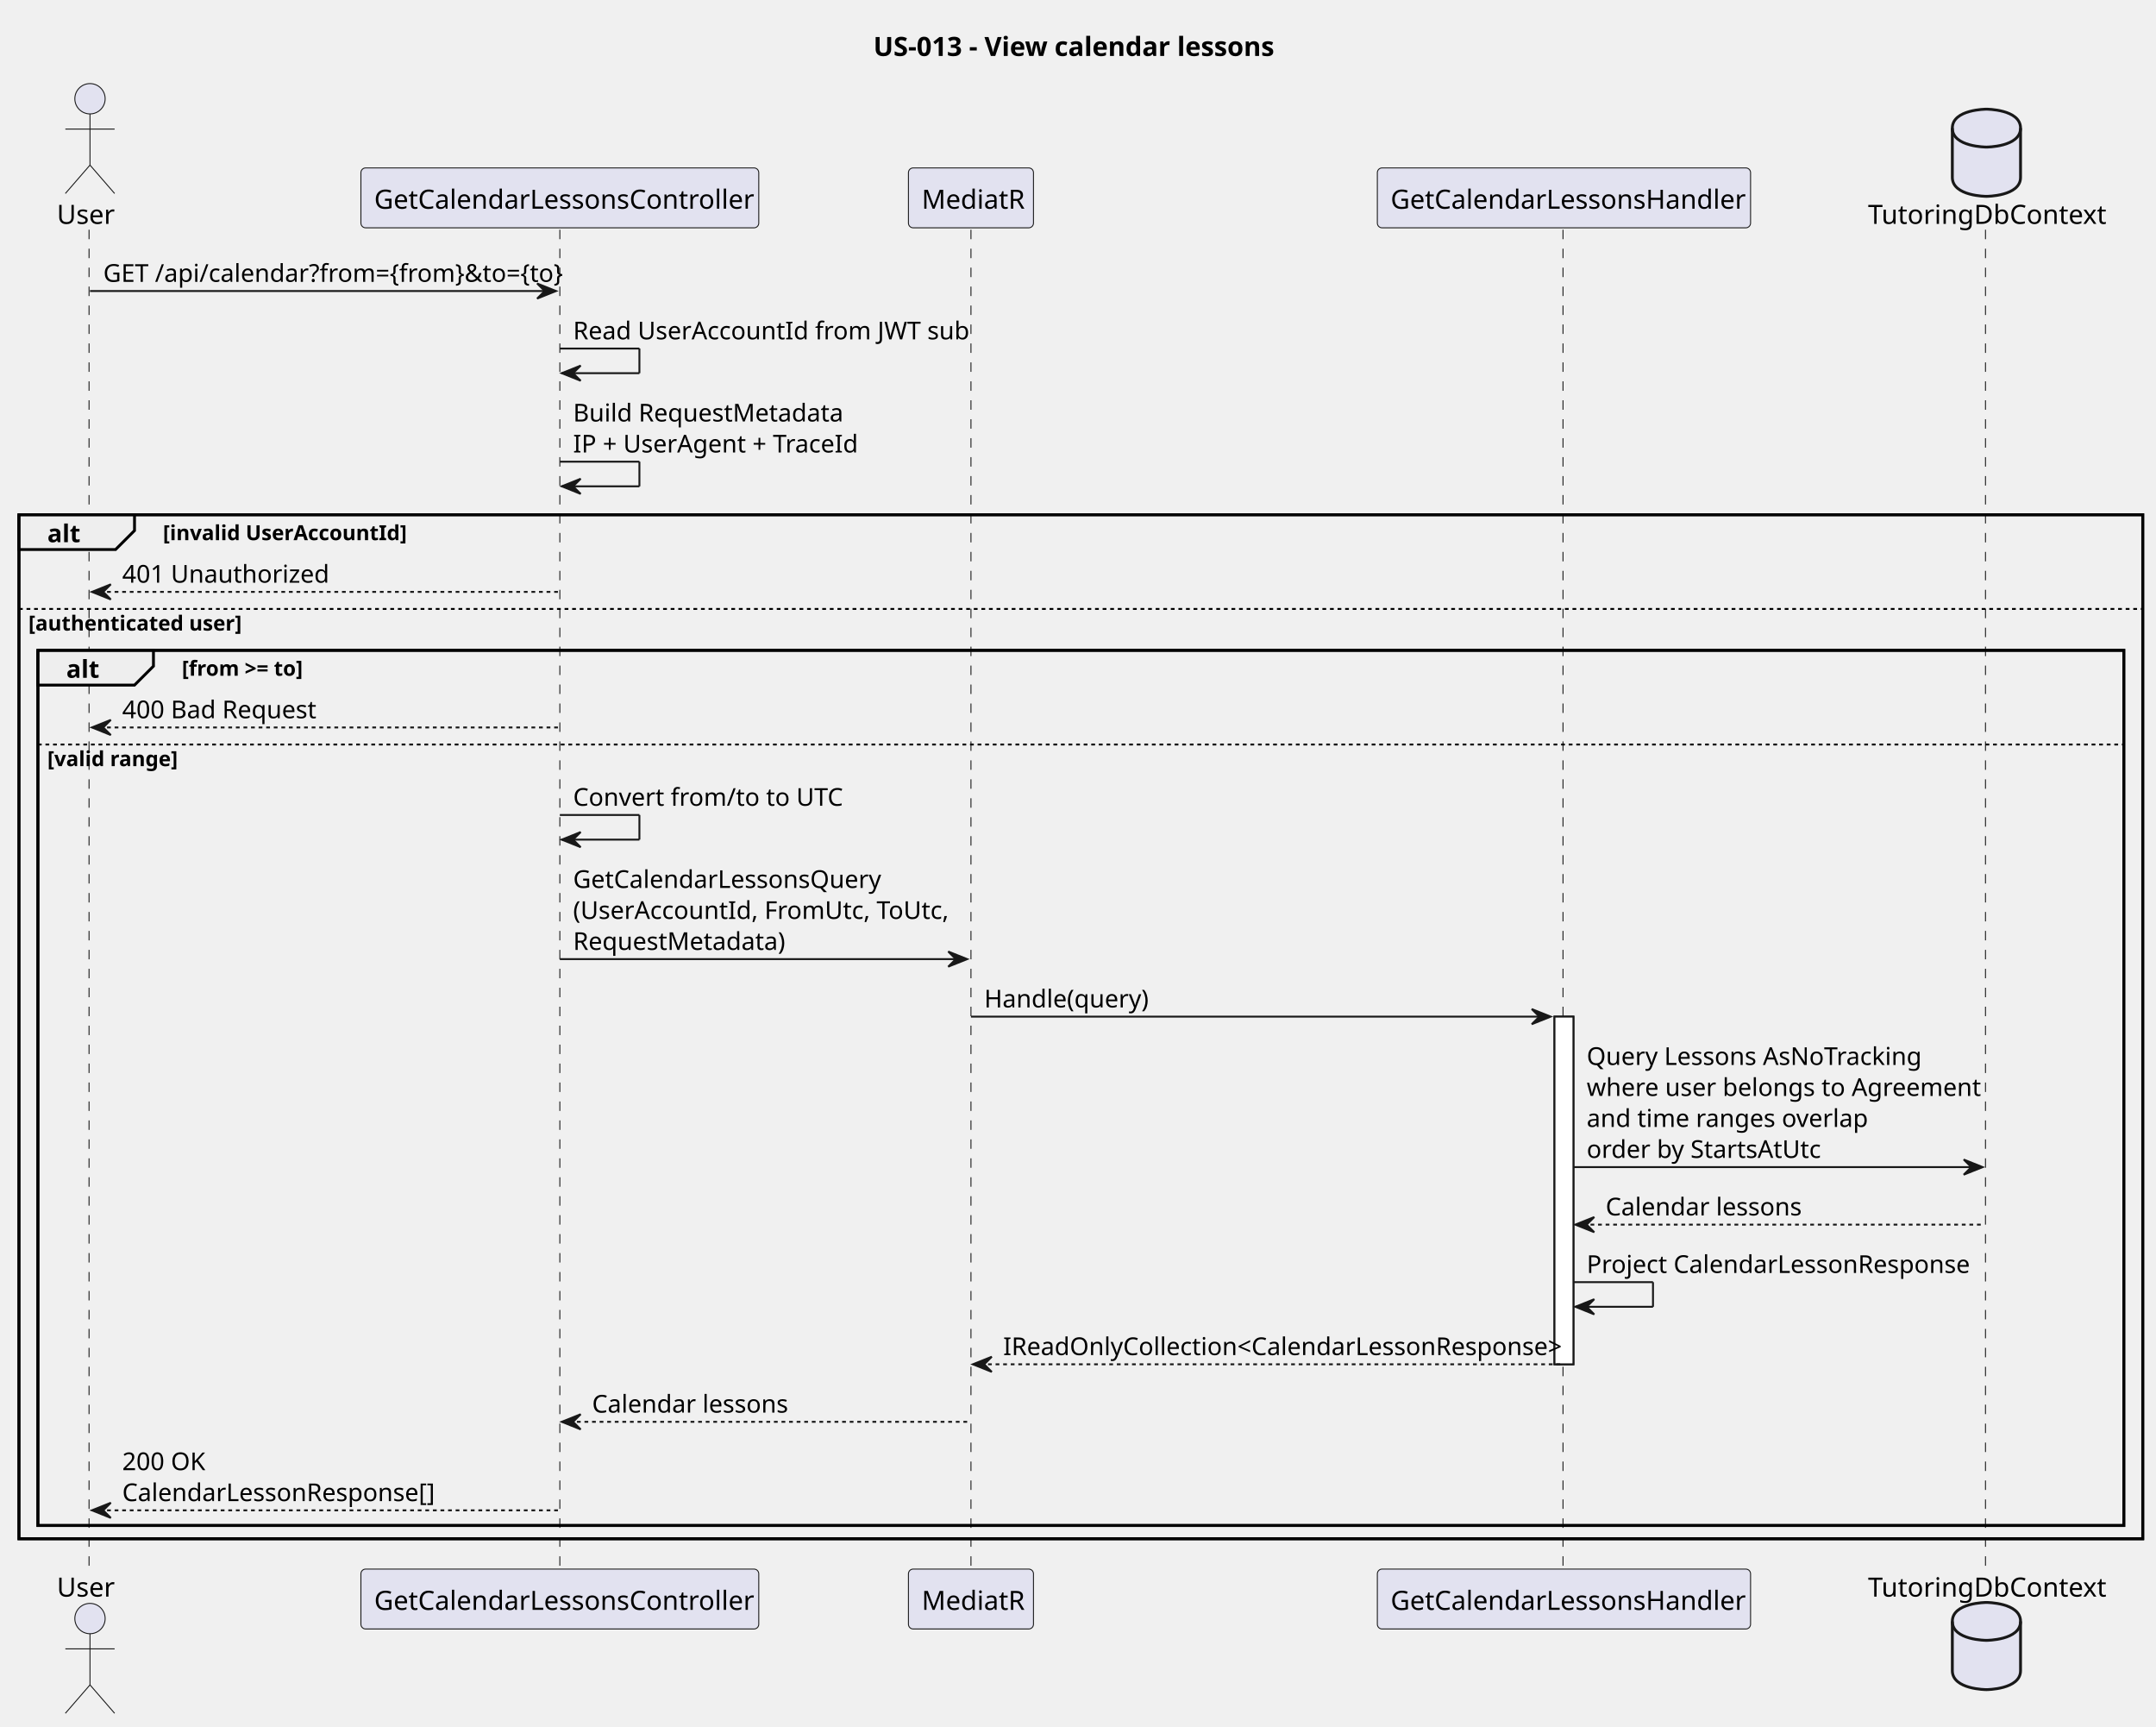
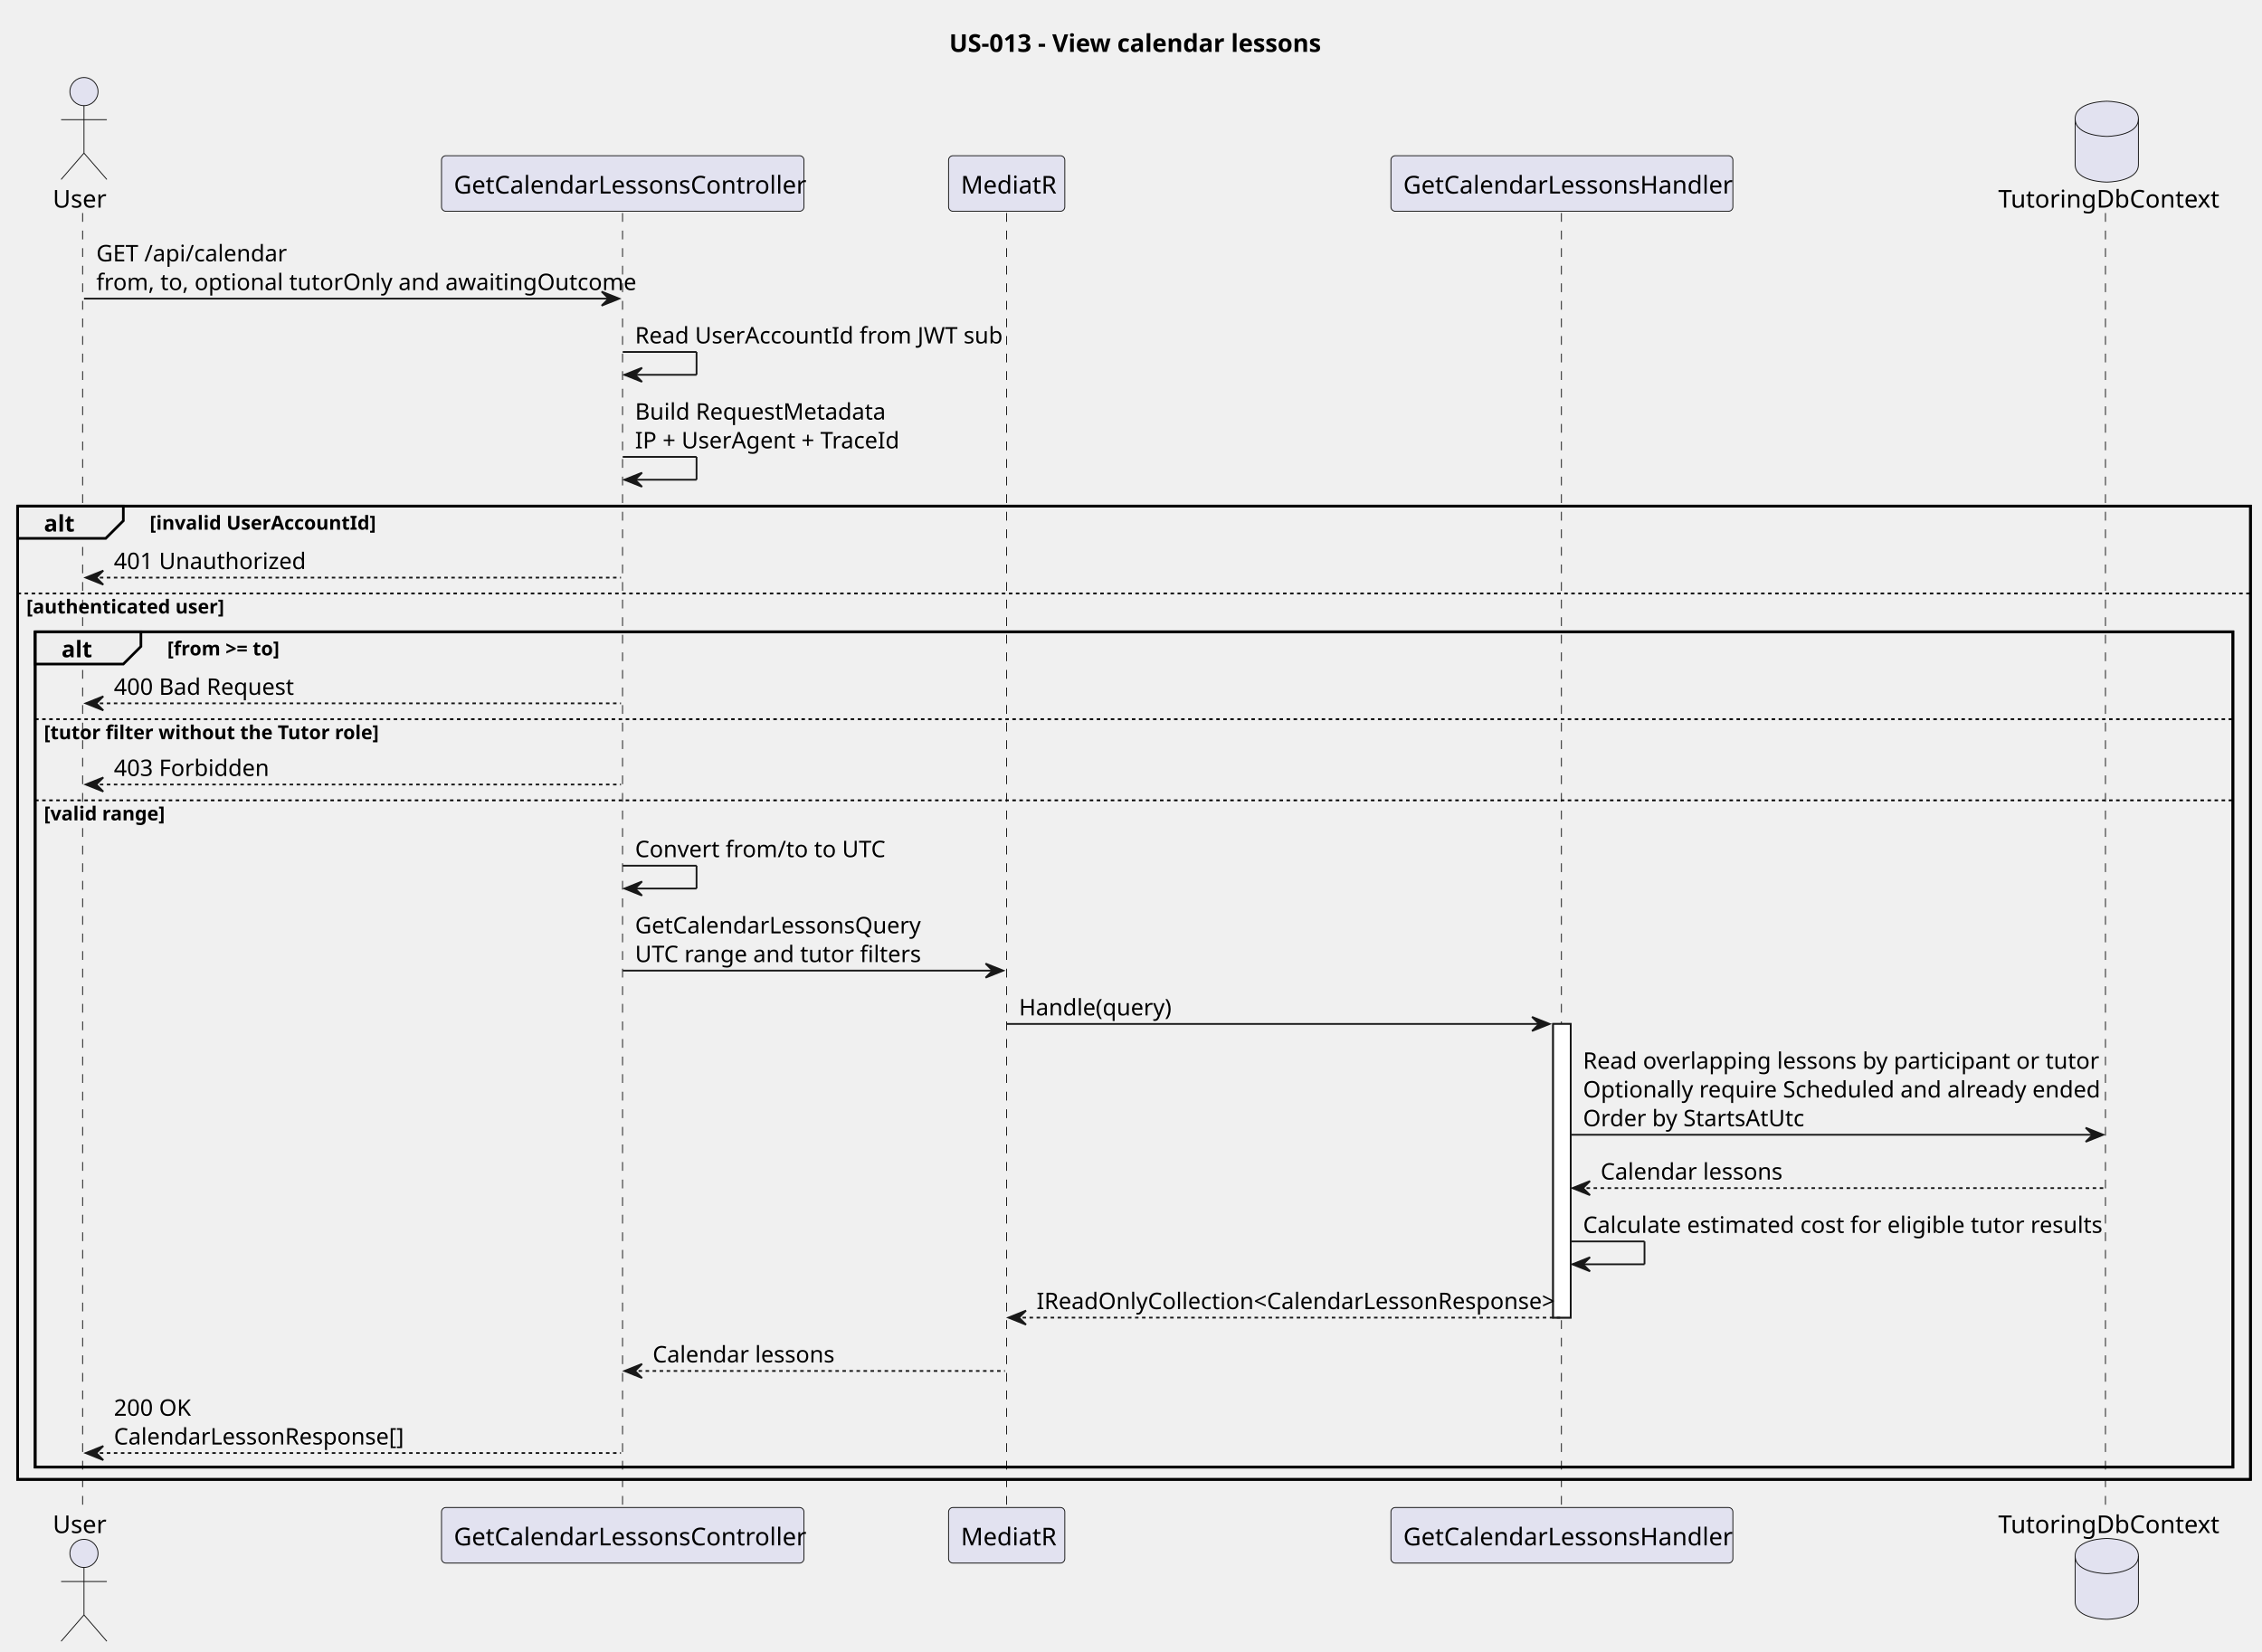
- <svg xmlns="http://www.w3.org/2000/svg" contentStyleType="text/css" height="911px" preserveAspectRatio="none" style="width:1138px;height:911px;background:#FFFFFF;" version="1.1" viewBox="0 0 1138 911" width="1138px" zoomAndPan="magnify">
+ <svg xmlns="http://www.w3.org/2000/svg" contentStyleType="text/css" data-diagram-type="SEQUENCE" height="940px" preserveAspectRatio="none" style="width:1287px;height:940px;background:#FFFFFF;" version="1.1" viewBox="0 0 1287 940" width="1287px" zoomAndPan="magnify">
  <defs />
  <g>
-     <text fill="#000000" font-family="sans-serif" font-size="14" font-weight="bold" lengthAdjust="spacing" textLength="218" x="461" y="29.533">US-013 - View calendar lessons</text>
-     <rect fill="#FFFFFF" height="183.461" style="stroke:#181818;stroke-width:1.0;" width="10" x="820.5" y="536.461" />
-     <rect fill="none" height="540.352" style="stroke:#000000;stroke-width:1.5;" width="1121" x="10" y="271.625" />
-     <rect fill="none" height="461.812" style="stroke:#000000;stroke-width:1.5;" width="1101" x="20" y="343.164" />
-     <line style="stroke:#181818;stroke-width:0.5;stroke-dasharray:5.0,5.0;" x1="47" x2="47" y1="121.219" y2="828.977" />
-     <line style="stroke:#181818;stroke-width:0.5;stroke-dasharray:5.0,5.0;" x1="295.5" x2="295.5" y1="121.219" y2="828.977" />
-     <line style="stroke:#181818;stroke-width:0.5;stroke-dasharray:5.0,5.0;" x1="512.5" x2="512.5" y1="121.219" y2="828.977" />
-     <line style="stroke:#181818;stroke-width:0.5;stroke-dasharray:5.0,5.0;" x1="825" x2="825" y1="121.219" y2="828.977" />
-     <line style="stroke:#181818;stroke-width:0.5;stroke-dasharray:5.0,5.0;" x1="1048" x2="1048" y1="121.219" y2="828.977" />
-     <text fill="#000000" font-family="sans-serif" font-size="14" lengthAdjust="spacing" textLength="29" x="30" y="118.143">User</text>
-     <ellipse cx="47.5" cy="52.109" fill="#E2E2F0" rx="8" ry="8" style="stroke:#181818;stroke-width:0.5;" />
-     <path d="M47.5,60.109 L47.5,87.109 M34.5,68.109 L60.5,68.109 M47.5,87.109 L34.5,102.109 M47.5,87.109 L60.5,102.109 " fill="none" style="stroke:#181818;stroke-width:0.5;" />
-     <text fill="#000000" font-family="sans-serif" font-size="14" lengthAdjust="spacing" textLength="29" x="30" y="842.51">User</text>
-     <ellipse cx="47.5" cy="854.086" fill="#E2E2F0" rx="8" ry="8" style="stroke:#181818;stroke-width:0.5;" />
-     <path d="M47.5,862.086 L47.5,889.086 M34.5,870.086 L60.5,870.086 M47.5,889.086 L34.5,904.086 M47.5,889.086 L60.5,904.086 " fill="none" style="stroke:#181818;stroke-width:0.5;" />
-     <rect fill="#E2E2F0" height="31.609" rx="2.5" ry="2.5" style="stroke:#181818;stroke-width:0.5;" width="210" x="190.5" y="88.609" />
-     <text fill="#000000" font-family="sans-serif" font-size="14" lengthAdjust="spacing" textLength="196" x="197.5" y="110.143">GetCalendarLessonsController</text>
-     <rect fill="#E2E2F0" height="31.609" rx="2.5" ry="2.5" style="stroke:#181818;stroke-width:0.5;" width="210" x="190.5" y="827.977" />
-     <text fill="#000000" font-family="sans-serif" font-size="14" lengthAdjust="spacing" textLength="196" x="197.5" y="849.51">GetCalendarLessonsController</text>
-     <rect fill="#E2E2F0" height="31.609" rx="2.5" ry="2.5" style="stroke:#181818;stroke-width:0.5;" width="66" x="479.5" y="88.609" />
-     <text fill="#000000" font-family="sans-serif" font-size="14" lengthAdjust="spacing" textLength="52" x="486.5" y="110.143">MediatR</text>
-     <rect fill="#E2E2F0" height="31.609" rx="2.5" ry="2.5" style="stroke:#181818;stroke-width:0.5;" width="66" x="479.5" y="827.977" />
-     <text fill="#000000" font-family="sans-serif" font-size="14" lengthAdjust="spacing" textLength="52" x="486.5" y="849.51">MediatR</text>
-     <rect fill="#E2E2F0" height="31.609" rx="2.5" ry="2.5" style="stroke:#181818;stroke-width:0.5;" width="197" x="727" y="88.609" />
-     <text fill="#000000" font-family="sans-serif" font-size="14" lengthAdjust="spacing" textLength="183" x="734" y="110.143">GetCalendarLessonsHandler</text>
-     <rect fill="#E2E2F0" height="31.609" rx="2.5" ry="2.5" style="stroke:#181818;stroke-width:0.5;" width="197" x="727" y="827.977" />
-     <text fill="#000000" font-family="sans-serif" font-size="14" lengthAdjust="spacing" textLength="183" x="734" y="849.51">GetCalendarLessonsHandler</text>
-     <text fill="#000000" font-family="sans-serif" font-size="14" lengthAdjust="spacing" textLength="119" x="986" y="118.143">TutoringDbContext</text>
-     <path d="M1030.5,67.609 C1030.5,57.609 1048.5,57.609 1048.5,57.609 C1048.5,57.609 1066.5,57.609 1066.5,67.609 L1066.5,93.609 C1066.5,103.609 1048.5,103.609 1048.5,103.609 C1048.5,103.609 1030.5,103.609 1030.5,93.609 L1030.5,67.609 " fill="#E2E2F0" style="stroke:#181818;stroke-width:1.5;" />
-     <path d="M1030.5,67.609 C1030.5,77.609 1048.5,77.609 1048.5,77.609 C1048.5,77.609 1066.5,77.609 1066.5,67.609 " fill="none" style="stroke:#181818;stroke-width:1.5;" />
-     <text fill="#000000" font-family="sans-serif" font-size="14" lengthAdjust="spacing" textLength="119" x="986" y="842.51">TutoringDbContext</text>
-     <path d="M1030.5,855.586 C1030.5,845.586 1048.5,845.586 1048.5,845.586 C1048.5,845.586 1066.5,845.586 1066.5,855.586 L1066.5,881.586 C1066.5,891.586 1048.5,891.586 1048.5,891.586 C1048.5,891.586 1030.5,891.586 1030.5,881.586 L1030.5,855.586 " fill="#E2E2F0" style="stroke:#181818;stroke-width:1.5;" />
-     <path d="M1030.5,855.586 C1030.5,865.586 1048.5,865.586 1048.5,865.586 C1048.5,865.586 1066.5,865.586 1066.5,855.586 " fill="none" style="stroke:#181818;stroke-width:1.5;" />
-     <rect fill="#FFFFFF" height="183.461" style="stroke:#181818;stroke-width:1.0;" width="10" x="820.5" y="536.461" />
-     <polygon fill="#181818" points="283.5,149.57,293.5,153.57,283.5,157.57,287.5,153.57" style="stroke:#181818;stroke-width:1.0;" />
-     <line style="stroke:#181818;stroke-width:1.0;" x1="47.5" x2="289.5" y1="153.57" y2="153.57" />
-     <text fill="#000000" font-family="sans-serif" font-size="13" lengthAdjust="spacing" textLength="224" x="54.5" y="148.714">GET /api/calendar?from={from}&amp;to={to}</text>
-     <line style="stroke:#181818;stroke-width:1.0;" x1="295.5" x2="337.5" y1="183.922" y2="183.922" />
-     <line style="stroke:#181818;stroke-width:1.0;" x1="337.5" x2="337.5" y1="183.922" y2="196.922" />
-     <line style="stroke:#181818;stroke-width:1.0;" x1="296.5" x2="337.5" y1="196.922" y2="196.922" />
-     <polygon fill="#181818" points="306.5,192.922,296.5,196.922,306.5,200.922,302.5,196.922" style="stroke:#181818;stroke-width:1.0;" />
-     <text fill="#000000" font-family="sans-serif" font-size="13" lengthAdjust="spacing" textLength="203" x="302.5" y="179.065">Read UserAccountId from JWT sub</text>
-     <line style="stroke:#181818;stroke-width:1.0;" x1="295.5" x2="337.5" y1="243.625" y2="243.625" />
-     <line style="stroke:#181818;stroke-width:1.0;" x1="337.5" x2="337.5" y1="243.625" y2="256.625" />
-     <line style="stroke:#181818;stroke-width:1.0;" x1="296.5" x2="337.5" y1="256.625" y2="256.625" />
-     <polygon fill="#181818" points="306.5,252.625,296.5,256.625,306.5,260.625,302.5,256.625" style="stroke:#181818;stroke-width:1.0;" />
-     <text fill="#000000" font-family="sans-serif" font-size="13" lengthAdjust="spacing" textLength="135" x="302.5" y="222.417">Build RequestMetadata</text>
-     <text fill="#000000" font-family="sans-serif" font-size="13" lengthAdjust="spacing" textLength="147" x="302.5" y="238.769">IP + UserAgent + TraceId</text>
-     <path d="M10,271.625 L71,271.625 L71,279.977 L61,289.977 L10,289.977 L10,271.625 " fill="#EEEEEE" style="stroke:#000000;stroke-width:1.5;" />
-     <rect fill="none" height="540.352" style="stroke:#000000;stroke-width:1.5;" width="1121" x="10" y="271.625" />
-     <text fill="#000000" font-family="sans-serif" font-size="13" font-weight="bold" lengthAdjust="spacing" textLength="16" x="25" y="286.12">alt</text>
-     <text fill="#000000" font-family="sans-serif" font-size="11" font-weight="bold" lengthAdjust="spacing" textLength="127" x="86" y="285.044">[invalid UserAccountId]</text>
-     <polygon fill="#181818" points="58.5,308.328,48.5,312.328,58.5,316.328,54.5,312.328" style="stroke:#181818;stroke-width:1.0;" />
-     <line style="stroke:#181818;stroke-width:1.0;stroke-dasharray:2.0,2.0;" x1="52.5" x2="294.5" y1="312.328" y2="312.328" />
-     <text fill="#000000" font-family="sans-serif" font-size="13" lengthAdjust="spacing" textLength="101" x="64.5" y="307.472">401 Unauthorized</text>
-     <line style="stroke:#000000;stroke-width:1.0;stroke-dasharray:2.0,2.0;" x1="10" x2="1131" y1="321.328" y2="321.328" />
-     <text fill="#000000" font-family="sans-serif" font-size="11" font-weight="bold" lengthAdjust="spacing" textLength="112" x="15" y="332.747">[authenticated user]</text>
-     <path d="M20,343.164 L81,343.164 L81,351.516 L71,361.516 L20,361.516 L20,343.164 " fill="#EEEEEE" style="stroke:#000000;stroke-width:1.5;" />
-     <rect fill="none" height="461.812" style="stroke:#000000;stroke-width:1.5;" width="1101" x="20" y="343.164" />
-     <text fill="#000000" font-family="sans-serif" font-size="13" font-weight="bold" lengthAdjust="spacing" textLength="16" x="35" y="357.659">alt</text>
-     <text fill="#000000" font-family="sans-serif" font-size="11" font-weight="bold" lengthAdjust="spacing" textLength="64" x="96" y="356.583">[from &gt;= to]</text>
-     <polygon fill="#181818" points="58.5,379.867,48.5,383.867,58.5,387.867,54.5,383.867" style="stroke:#181818;stroke-width:1.0;" />
-     <line style="stroke:#181818;stroke-width:1.0;stroke-dasharray:2.0,2.0;" x1="52.5" x2="294.5" y1="383.867" y2="383.867" />
-     <text fill="#000000" font-family="sans-serif" font-size="13" lengthAdjust="spacing" textLength="100" x="64.5" y="379.011">400 Bad Request</text>
-     <line style="stroke:#000000;stroke-width:1.0;stroke-dasharray:2.0,2.0;" x1="20" x2="1121" y1="392.867" y2="392.867" />
-     <text fill="#000000" font-family="sans-serif" font-size="11" font-weight="bold" lengthAdjust="spacing" textLength="68" x="25" y="404.286">[valid range]</text>
-     <line style="stroke:#181818;stroke-width:1.0;" x1="295.5" x2="337.5" y1="430.055" y2="430.055" />
-     <line style="stroke:#181818;stroke-width:1.0;" x1="337.5" x2="337.5" y1="430.055" y2="443.055" />
-     <line style="stroke:#181818;stroke-width:1.0;" x1="296.5" x2="337.5" y1="443.055" y2="443.055" />
-     <polygon fill="#181818" points="306.5,439.055,296.5,443.055,306.5,447.055,302.5,443.055" style="stroke:#181818;stroke-width:1.0;" />
-     <text fill="#000000" font-family="sans-serif" font-size="13" lengthAdjust="spacing" textLength="131" x="302.5" y="425.198">Convert from/to to UTC</text>
-     <polygon fill="#181818" points="500.5,502.109,510.5,506.109,500.5,510.109,504.5,506.109" style="stroke:#181818;stroke-width:1.0;" />
-     <line style="stroke:#181818;stroke-width:1.0;" x1="295.5" x2="506.5" y1="506.109" y2="506.109" />
-     <text fill="#000000" font-family="sans-serif" font-size="13" lengthAdjust="spacing" textLength="156" x="302.5" y="468.55">GetCalendarLessonsQuery</text>
-     <text fill="#000000" font-family="sans-serif" font-size="13" lengthAdjust="spacing" textLength="193" x="302.5" y="484.901">(UserAccountId, FromUtc, ToUtc,</text>
-     <text fill="#000000" font-family="sans-serif" font-size="13" lengthAdjust="spacing" textLength="106" x="302.5" y="501.253">RequestMetadata)</text>
-     <polygon fill="#181818" points="808.5,532.461,818.5,536.461,808.5,540.461,812.5,536.461" style="stroke:#181818;stroke-width:1.0;" />
-     <line style="stroke:#181818;stroke-width:1.0;" x1="512.5" x2="814.5" y1="536.461" y2="536.461" />
-     <text fill="#000000" font-family="sans-serif" font-size="13" lengthAdjust="spacing" textLength="80" x="519.5" y="531.605">Handle(query)</text>
-     <polygon fill="#181818" points="1036.5,611.867,1046.5,615.867,1036.5,619.867,1040.5,615.867" style="stroke:#181818;stroke-width:1.0;" />
-     <line style="stroke:#181818;stroke-width:1.0;" x1="830.5" x2="1042.5" y1="615.867" y2="615.867" />
-     <text fill="#000000" font-family="sans-serif" font-size="13" lengthAdjust="spacing" textLength="173" x="837.5" y="561.956">Query Lessons AsNoTracking</text>
-     <text fill="#000000" font-family="sans-serif" font-size="13" lengthAdjust="spacing" textLength="194" x="837.5" y="578.308">where user belongs to Agreement</text>
-     <text fill="#000000" font-family="sans-serif" font-size="13" lengthAdjust="spacing" textLength="137" x="837.5" y="594.659">and time ranges overlap</text>
-     <text fill="#000000" font-family="sans-serif" font-size="13" lengthAdjust="spacing" textLength="119" x="837.5" y="611.011">order by StartsAtUtc</text>
-     <polygon fill="#181818" points="841.5,642.219,831.5,646.219,841.5,650.219,837.5,646.219" style="stroke:#181818;stroke-width:1.0;" />
-     <line style="stroke:#181818;stroke-width:1.0;stroke-dasharray:2.0,2.0;" x1="835.5" x2="1047.5" y1="646.219" y2="646.219" />
-     <text fill="#000000" font-family="sans-serif" font-size="13" lengthAdjust="spacing" textLength="100" x="847.5" y="641.362">Calendar lessons</text>
-     <line style="stroke:#181818;stroke-width:1.0;" x1="830.5" x2="872.5" y1="676.57" y2="676.57" />
-     <line style="stroke:#181818;stroke-width:1.0;" x1="872.5" x2="872.5" y1="676.57" y2="689.57" />
-     <line style="stroke:#181818;stroke-width:1.0;" x1="831.5" x2="872.5" y1="689.57" y2="689.57" />
-     <polygon fill="#181818" points="841.5,685.57,831.5,689.57,841.5,693.57,837.5,689.57" style="stroke:#181818;stroke-width:1.0;" />
-     <text fill="#000000" font-family="sans-serif" font-size="13" lengthAdjust="spacing" textLength="196" x="837.5" y="671.714">Project CalendarLessonResponse</text>
-     <polygon fill="#181818" points="523.5,715.922,513.5,719.922,523.5,723.922,519.5,719.922" style="stroke:#181818;stroke-width:1.0;" />
-     <line style="stroke:#181818;stroke-width:1.0;stroke-dasharray:2.0,2.0;" x1="517.5" x2="824.5" y1="719.922" y2="719.922" />
-     <text fill="#000000" font-family="sans-serif" font-size="13" lengthAdjust="spacing" textLength="284" x="529.5" y="715.065">IReadOnlyCollection&lt;CalendarLessonResponse&gt;</text>
-     <polygon fill="#181818" points="306.5,746.273,296.5,750.273,306.5,754.273,302.5,750.273" style="stroke:#181818;stroke-width:1.0;" />
-     <line style="stroke:#181818;stroke-width:1.0;stroke-dasharray:2.0,2.0;" x1="300.5" x2="511.5" y1="750.273" y2="750.273" />
-     <text fill="#000000" font-family="sans-serif" font-size="13" lengthAdjust="spacing" textLength="100" x="312.5" y="745.417">Calendar lessons</text>
-     <polygon fill="#181818" points="58.5,792.977,48.5,796.977,58.5,800.977,54.5,796.977" style="stroke:#181818;stroke-width:1.0;" />
-     <line style="stroke:#181818;stroke-width:1.0;stroke-dasharray:2.0,2.0;" x1="52.5" x2="294.5" y1="796.977" y2="796.977" />
-     <text fill="#000000" font-family="sans-serif" font-size="13" lengthAdjust="spacing" textLength="44" x="64.5" y="775.769">200 OK</text>
-     <text fill="#000000" font-family="sans-serif" font-size="13" lengthAdjust="spacing" textLength="159" x="64.5" y="792.12">CalendarLessonResponse[]</text>
+     <text fill="#000000" font-family="sans-serif" font-size="14" font-weight="bold" lengthAdjust="spacing" textLength="209.316" x="540.062" y="29.533">US-013 - View calendar lessons</text>
+     <g>
+       <rect fill="#FFFFFF" height="167.109" style="stroke:#181818;stroke-width:1;" width="10" x="883.673" y="582.648" />
+     </g>
+     <rect fill="none" height="553.836" style="stroke:#000000;stroke-width:1.5;" width="1270.439" x="10" y="287.977" />
+     <rect fill="none" height="475.297" style="stroke:#000000;stroke-width:1.5;" width="1250.439" x="20" y="359.516" />
+     <g>
+       <rect fill="#000000" fill-opacity="0" height="737.594" width="8" x="43.779" y="121.219" />
+       <line style="stroke:#181818;stroke-width:0.5;stroke-dasharray:5,5;" x1="47" x2="47" y1="121.219" y2="858.812" />
+     </g>
+     <g>
+       <rect fill="#000000" fill-opacity="0" height="737.594" width="8" x="350.313" y="121.219" />
+       <line style="stroke:#181818;stroke-width:0.5;stroke-dasharray:5,5;" x1="354.207" x2="354.207" y1="121.219" y2="858.812" />
+     </g>
+     <g>
+       <rect fill="#000000" fill-opacity="0" height="737.594" width="8" x="568.771" y="121.219" />
+       <line style="stroke:#181818;stroke-width:0.5;stroke-dasharray:5,5;" x1="572.706" x2="572.706" y1="121.219" y2="858.812" />
+     </g>
+     <g>
+       <rect fill="#000000" fill-opacity="0" height="737.594" width="8" x="884.673" y="121.219" />
+       <line style="stroke:#181818;stroke-width:0.5;stroke-dasharray:5,5;" x1="888.398" x2="888.398" y1="121.219" y2="858.812" />
+     </g>
+     <g>
+       <rect fill="#000000" fill-opacity="0" height="737.594" width="8" x="1194.688" y="121.219" />
+       <line style="stroke:#181818;stroke-width:0.5;stroke-dasharray:5,5;" x1="1197.937" x2="1197.937" y1="121.219" y2="858.812" />
+     </g>
+     <g class="participant participant-head" data-participant="User">
+       <text fill="#000000" font-family="sans-serif" font-size="14" lengthAdjust="spacing" textLength="29.559" x="30" y="118.143">User</text>
+       <ellipse cx="47.779" cy="52.109" fill="#E2E2F0" rx="8" ry="8" style="stroke:#181818;stroke-width:0.5;" />
+       <path d="M47.779,60.109 L47.779,87.109 M34.779,68.109 L60.779,68.109 M47.779,87.109 L34.779,102.109 M47.779,87.109 L60.779,102.109" fill="none" style="stroke:#181818;stroke-width:0.5;" />
+     </g>
+     <g class="participant participant-tail" data-participant="User">
+       <text fill="#000000" font-family="sans-serif" font-size="14" lengthAdjust="spacing" textLength="29.559" x="30" y="872.346">User</text>
+       <ellipse cx="47.779" cy="883.922" fill="#E2E2F0" rx="8" ry="8" style="stroke:#181818;stroke-width:0.5;" />
+       <path d="M47.779,891.922 L47.779,918.922 M34.779,899.922 L60.779,899.922 M47.779,918.922 L34.779,933.922 M47.779,918.922 L60.779,933.922" fill="none" style="stroke:#181818;stroke-width:0.5;" />
+     </g>
+     <g class="participant participant-head" data-participant="Controller">
+       <rect fill="#E2E2F0" height="31.609" rx="2.5" ry="2.5" style="stroke:#181818;stroke-width:0.5;" width="206.213" x="251.207" y="88.609" />
+       <text fill="#000000" font-family="sans-serif" font-size="14" lengthAdjust="spacing" textLength="192.213" x="258.207" y="110.143">GetCalendarLessonsController</text>
+     </g>
+     <g class="participant participant-tail" data-participant="Controller">
+       <rect fill="#E2E2F0" height="31.609" rx="2.5" ry="2.5" style="stroke:#181818;stroke-width:0.5;" width="206.213" x="251.207" y="857.812" />
+       <text fill="#000000" font-family="sans-serif" font-size="14" lengthAdjust="spacing" textLength="192.213" x="258.207" y="879.346">GetCalendarLessonsController</text>
+     </g>
+     <g class="participant participant-head" data-participant="MediatR">
+       <rect fill="#E2E2F0" height="31.609" rx="2.5" ry="2.5" style="stroke:#181818;stroke-width:0.5;" width="66.131" x="539.706" y="88.609" />
+       <text fill="#000000" font-family="sans-serif" font-size="14" lengthAdjust="spacing" textLength="52.131" x="546.706" y="110.143">MediatR</text>
+     </g>
+     <g class="participant participant-tail" data-participant="MediatR">
+       <rect fill="#E2E2F0" height="31.609" rx="2.5" ry="2.5" style="stroke:#181818;stroke-width:0.5;" width="66.131" x="539.706" y="857.812" />
+       <text fill="#000000" font-family="sans-serif" font-size="14" lengthAdjust="spacing" textLength="52.131" x="546.706" y="879.346">MediatR</text>
+     </g>
+     <g class="participant participant-head" data-participant="Handler">
+       <rect fill="#E2E2F0" height="31.609" rx="2.5" ry="2.5" style="stroke:#181818;stroke-width:0.5;" width="194.551" x="791.398" y="88.609" />
+       <text fill="#000000" font-family="sans-serif" font-size="14" lengthAdjust="spacing" textLength="180.551" x="798.398" y="110.143">GetCalendarLessonsHandler</text>
+     </g>
+     <g class="participant participant-tail" data-participant="Handler">
+       <rect fill="#E2E2F0" height="31.609" rx="2.5" ry="2.5" style="stroke:#181818;stroke-width:0.5;" width="194.551" x="791.398" y="857.812" />
+       <text fill="#000000" font-family="sans-serif" font-size="14" lengthAdjust="spacing" textLength="180.551" x="798.398" y="879.346">GetCalendarLessonsHandler</text>
+     </g>
+     <g class="participant participant-head" data-participant="Db">
+       <text fill="#000000" font-family="sans-serif" font-size="14" lengthAdjust="spacing" textLength="117.503" x="1136.937" y="118.143">TutoringDbContext</text>
+       <path d="M1180.688,67.609 C1180.688,57.609 1198.688,57.609 1198.688,57.609 C1198.688,57.609 1216.688,57.609 1216.688,67.609 L1216.688,93.609 C1216.688,103.609 1198.688,103.609 1198.688,103.609 C1198.688,103.609 1180.688,103.609 1180.688,93.609 L1180.688,67.609" fill="#E2E2F0" style="stroke:#181818;stroke-width:0.5;" />
+       <path d="M1180.688,67.609 C1180.688,77.609 1198.688,77.609 1198.688,77.609 C1198.688,77.609 1216.688,77.609 1216.688,67.609" fill="none" style="stroke:#181818;stroke-width:0.5;" />
+     </g>
+     <g class="participant participant-tail" data-participant="Db">
+       <text fill="#000000" font-family="sans-serif" font-size="14" lengthAdjust="spacing" textLength="117.503" x="1136.937" y="872.346">TutoringDbContext</text>
+       <path d="M1180.688,885.422 C1180.688,875.422 1198.688,875.422 1198.688,875.422 C1198.688,875.422 1216.688,875.422 1216.688,885.422 L1216.688,911.422 C1216.688,921.422 1198.688,921.422 1198.688,921.422 C1198.688,921.422 1180.688,921.422 1180.688,911.422 L1180.688,885.422" fill="#E2E2F0" style="stroke:#181818;stroke-width:0.5;" />
+       <path d="M1180.688,885.422 C1180.688,895.422 1198.688,895.422 1198.688,895.422 C1198.688,895.422 1216.688,895.422 1216.688,885.422" fill="none" style="stroke:#181818;stroke-width:0.5;" />
+     </g>
+     <g>
+       <rect fill="#FFFFFF" height="167.109" style="stroke:#181818;stroke-width:1;" width="10" x="883.673" y="582.648" />
+     </g>
+     <g class="message" data-participant-1="User" data-participant-2="Controller">
+       <polygon fill="#181818" points="342.313,165.922,352.313,169.922,342.313,173.922,346.313,169.922" style="stroke:#181818;stroke-width:1;" />
+       <line style="stroke:#181818;stroke-width:1;" x1="47.779" x2="348.313" y1="169.922" y2="169.922" />
+       <text fill="#000000" font-family="sans-serif" font-size="13" lengthAdjust="spacing" textLength="104.774" x="54.779" y="148.714">GET /api/calendar</text>
+       <text fill="#000000" font-family="sans-serif" font-size="13" lengthAdjust="spacing" textLength="282.534" x="54.779" y="165.065">from, to, optional tutorOnly and awaitingOutcome</text>
+     </g>
+     <g class="message" data-participant-1="Controller" data-participant-2="Controller">
+       <line style="stroke:#181818;stroke-width:1;" x1="354.313" x2="396.313" y1="200.273" y2="200.273" />
+       <line style="stroke:#181818;stroke-width:1;" x1="396.313" x2="396.313" y1="200.273" y2="213.273" />
+       <line style="stroke:#181818;stroke-width:1;" x1="355.313" x2="396.313" y1="213.273" y2="213.273" />
+       <polygon fill="#181818" points="365.313,209.273,355.313,213.273,365.313,217.273,361.313,213.273" style="stroke:#181818;stroke-width:1;" />
+       <text fill="#000000" font-family="sans-serif" font-size="13" lengthAdjust="spacing" textLength="204.458" x="361.313" y="195.417">Read UserAccountId from JWT sub</text>
+     </g>
+     <g class="message" data-participant-1="Controller" data-participant-2="Controller">
+       <line style="stroke:#181818;stroke-width:1;" x1="354.313" x2="396.313" y1="259.977" y2="259.977" />
+       <line style="stroke:#181818;stroke-width:1;" x1="396.313" x2="396.313" y1="259.977" y2="272.977" />
+       <line style="stroke:#181818;stroke-width:1;" x1="355.313" x2="396.313" y1="272.977" y2="272.977" />
+       <polygon fill="#181818" points="365.313,268.977,355.313,272.977,365.313,276.977,361.313,272.977" style="stroke:#181818;stroke-width:1;" />
+       <text fill="#000000" font-family="sans-serif" font-size="13" lengthAdjust="spacing" textLength="135.142" x="361.313" y="238.769">Build RequestMetadata</text>
+       <text fill="#000000" font-family="sans-serif" font-size="13" lengthAdjust="spacing" textLength="147.405" x="361.313" y="255.12">IP + UserAgent + TraceId</text>
+     </g>
+     <path d="M10,287.977 L70.171,287.977 L70.171,296.328 L60.171,306.328 L10,306.328 L10,287.977" fill="#EEEEEE" style="stroke:#000000;stroke-width:1.5;" />
+     <rect fill="none" height="553.836" style="stroke:#000000;stroke-width:1.5;" width="1270.439" x="10" y="287.977" />
+     <text fill="#000000" font-family="sans-serif" font-size="13" font-weight="bold" lengthAdjust="spacing" textLength="15.171" x="25" y="302.472">alt</text>
+     <text fill="#000000" font-family="sans-serif" font-size="11" font-weight="bold" lengthAdjust="spacing" textLength="123.46" x="85.171" y="301.396">[invalid UserAccountId]</text>
+     <g class="message" data-participant-1="Controller" data-participant-2="User">
+       <polygon fill="#181818" points="58.779,324.68,48.779,328.68,58.779,332.68,54.779,328.68" style="stroke:#181818;stroke-width:1;" />
+       <line style="stroke:#181818;stroke-width:1;stroke-dasharray:2,2;" x1="52.779" x2="353.313" y1="328.68" y2="328.68" />
+       <text fill="#000000" font-family="sans-serif" font-size="13" lengthAdjust="spacing" textLength="102.629" x="64.779" y="323.823">401 Unauthorized</text>
+     </g>
+     <line style="stroke:#000000;stroke-width:1;stroke-dasharray:2,2;" x1="10" x2="1280.439" y1="337.68" y2="337.68" />
+     <text fill="#000000" font-family="sans-serif" font-size="11" font-weight="bold" lengthAdjust="spacing" textLength="105.128" x="15" y="349.099">[authenticated user]</text>
+     <path d="M20,359.516 L80.171,359.516 L80.171,367.867 L70.171,377.867 L20,377.867 L20,359.516" fill="#EEEEEE" style="stroke:#000000;stroke-width:1.5;" />
+     <rect fill="none" height="475.297" style="stroke:#000000;stroke-width:1.5;" width="1250.439" x="20" y="359.516" />
+     <text fill="#000000" font-family="sans-serif" font-size="13" font-weight="bold" lengthAdjust="spacing" textLength="15.171" x="35" y="374.011">alt</text>
+     <text fill="#000000" font-family="sans-serif" font-size="11" font-weight="bold" lengthAdjust="spacing" textLength="61.112" x="95.171" y="372.935">[from &gt;= to]</text>
+     <g class="message" data-participant-1="Controller" data-participant-2="User">
+       <polygon fill="#181818" points="58.779,396.219,48.779,400.219,58.779,404.219,54.779,400.219" style="stroke:#181818;stroke-width:1;" />
+       <line style="stroke:#181818;stroke-width:1;stroke-dasharray:2,2;" x1="52.779" x2="353.313" y1="400.219" y2="400.219" />
+       <text fill="#000000" font-family="sans-serif" font-size="13" lengthAdjust="spacing" textLength="100.464" x="64.779" y="395.362">400 Bad Request</text>
+     </g>
+     <line style="stroke:#000000;stroke-width:1;stroke-dasharray:2,2;" x1="20" x2="1270.439" y1="409.219" y2="409.219" />
+     <text fill="#000000" font-family="sans-serif" font-size="11" font-weight="bold" lengthAdjust="spacing" textLength="175.361" x="25" y="420.638">[tutor filter without the Tutor role]</text>
+     <g class="message" data-participant-1="Controller" data-participant-2="User">
+       <polygon fill="#181818" points="58.779,442.406,48.779,446.406,58.779,450.406,54.779,446.406" style="stroke:#181818;stroke-width:1;" />
+       <line style="stroke:#181818;stroke-width:1;stroke-dasharray:2,2;" x1="52.779" x2="353.313" y1="446.406" y2="446.406" />
+       <text fill="#000000" font-family="sans-serif" font-size="13" lengthAdjust="spacing" textLength="83.84" x="64.779" y="441.55">403 Forbidden</text>
+     </g>
+     <line style="stroke:#000000;stroke-width:1;stroke-dasharray:2,2;" x1="20" x2="1270.439" y1="455.406" y2="455.406" />
+     <text fill="#000000" font-family="sans-serif" font-size="11" font-weight="bold" lengthAdjust="spacing" textLength="65.404" x="25" y="466.825">[valid range]</text>
+     <g class="message" data-participant-1="Controller" data-participant-2="Controller">
+       <line style="stroke:#181818;stroke-width:1;" x1="354.313" x2="396.313" y1="492.594" y2="492.594" />
+       <line style="stroke:#181818;stroke-width:1;" x1="396.313" x2="396.313" y1="492.594" y2="505.594" />
+       <line style="stroke:#181818;stroke-width:1;" x1="355.313" x2="396.313" y1="505.594" y2="505.594" />
+       <polygon fill="#181818" points="365.313,501.594,355.313,505.594,365.313,509.594,361.313,505.594" style="stroke:#181818;stroke-width:1;" />
+       <text fill="#000000" font-family="sans-serif" font-size="13" lengthAdjust="spacing" textLength="134.367" x="361.313" y="487.737">Convert from/to to UTC</text>
+     </g>
+     <g class="message" data-participant-1="Controller" data-participant-2="MediatR">
+       <polygon fill="#181818" points="560.771,548.297,570.771,552.297,560.771,556.297,564.771,552.297" style="stroke:#181818;stroke-width:1;" />
+       <line style="stroke:#181818;stroke-width:1;" x1="354.313" x2="566.771" y1="552.297" y2="552.297" />
+       <text fill="#000000" font-family="sans-serif" font-size="13" lengthAdjust="spacing" textLength="157.53" x="361.313" y="531.089">GetCalendarLessonsQuery</text>
+       <text fill="#000000" font-family="sans-serif" font-size="13" lengthAdjust="spacing" textLength="153.175" x="361.313" y="547.44">UTC range and tutor filters</text>
+     </g>
+     <g class="message" data-participant-1="MediatR" data-participant-2="Handler">
+       <polygon fill="#181818" points="871.673,578.648,881.673,582.648,871.673,586.648,875.673,582.648" style="stroke:#181818;stroke-width:1;" />
+       <line style="stroke:#181818;stroke-width:1;" x1="572.771" x2="877.673" y1="582.648" y2="582.648" />
+       <text fill="#000000" font-family="sans-serif" font-size="13" lengthAdjust="spacing" textLength="82.374" x="579.771" y="577.792">Handle(query)</text>
+     </g>
+     <g class="message" data-participant-1="Handler" data-participant-2="Db">
+       <polygon fill="#181818" points="1186.688,641.703,1196.688,645.703,1186.688,649.703,1190.688,645.703" style="stroke:#181818;stroke-width:1;" />
+       <line style="stroke:#181818;stroke-width:1;" x1="893.673" x2="1192.688" y1="645.703" y2="645.703" />
+       <text fill="#000000" font-family="sans-serif" font-size="13" lengthAdjust="spacing" textLength="275.323" x="900.673" y="608.144">Read overlapping lessons by participant or tutor</text>
+       <text fill="#000000" font-family="sans-serif" font-size="13" lengthAdjust="spacing" textLength="278.25" x="900.673" y="624.495">Optionally require Scheduled and already ended</text>
+       <text fill="#000000" font-family="sans-serif" font-size="13" lengthAdjust="spacing" textLength="119.92" x="900.673" y="640.847">Order by StartsAtUtc</text>
+     </g>
+     <g class="message" data-participant-1="Db" data-participant-2="Handler">
+       <polygon fill="#181818" points="904.673,672.055,894.673,676.055,904.673,680.055,900.673,676.055" style="stroke:#181818;stroke-width:1;" />
+       <line style="stroke:#181818;stroke-width:1;stroke-dasharray:2,2;" x1="898.673" x2="1197.688" y1="676.055" y2="676.055" />
+       <text fill="#000000" font-family="sans-serif" font-size="13" lengthAdjust="spacing" textLength="100.445" x="910.673" y="671.198">Calendar lessons</text>
+     </g>
+     <g class="message" data-participant-1="Handler" data-participant-2="Handler">
+       <line style="stroke:#181818;stroke-width:1;" x1="893.673" x2="935.673" y1="706.406" y2="706.406" />
+       <line style="stroke:#181818;stroke-width:1;" x1="935.673" x2="935.673" y1="706.406" y2="719.406" />
+       <line style="stroke:#181818;stroke-width:1;" x1="894.673" x2="935.673" y1="719.406" y2="719.406" />
+       <polygon fill="#181818" points="904.673,715.406,894.673,719.406,904.673,723.406,900.673,719.406" style="stroke:#181818;stroke-width:1;" />
+       <text fill="#000000" font-family="sans-serif" font-size="13" lengthAdjust="spacing" textLength="276.015" x="900.673" y="701.55">Calculate estimated cost for eligible tutor results</text>
+     </g>
+     <g class="message" data-participant-1="Handler" data-participant-2="MediatR">
+       <polygon fill="#181818" points="583.771,745.758,573.771,749.758,583.771,753.758,579.771,749.758" style="stroke:#181818;stroke-width:1;" />
+       <line style="stroke:#181818;stroke-width:1;stroke-dasharray:2,2;" x1="577.771" x2="887.673" y1="749.758" y2="749.758" />
+       <text fill="#000000" font-family="sans-serif" font-size="13" lengthAdjust="spacing" textLength="286.901" x="589.771" y="744.901">IReadOnlyCollection&lt;CalendarLessonResponse&gt;</text>
+     </g>
+     <g class="message" data-participant-1="MediatR" data-participant-2="Controller">
+       <polygon fill="#181818" points="365.313,776.109,355.313,780.109,365.313,784.109,361.313,780.109" style="stroke:#181818;stroke-width:1;" />
+       <line style="stroke:#181818;stroke-width:1;stroke-dasharray:2,2;" x1="359.313" x2="571.771" y1="780.109" y2="780.109" />
+       <text fill="#000000" font-family="sans-serif" font-size="13" lengthAdjust="spacing" textLength="100.445" x="371.313" y="775.253">Calendar lessons</text>
+     </g>
+     <g class="message" data-participant-1="Controller" data-participant-2="User">
+       <polygon fill="#181818" points="58.779,822.812,48.779,826.812,58.779,830.812,54.779,826.812" style="stroke:#181818;stroke-width:1;" />
+       <line style="stroke:#181818;stroke-width:1;stroke-dasharray:2,2;" x1="52.779" x2="353.313" y1="826.812" y2="826.812" />
+       <text fill="#000000" font-family="sans-serif" font-size="13" lengthAdjust="spacing" textLength="44.084" x="64.779" y="805.605">200 OK</text>
+       <text fill="#000000" font-family="sans-serif" font-size="13" lengthAdjust="spacing" textLength="160.437" x="64.779" y="821.956">CalendarLessonResponse[]</text>
+     </g>
  </g>
</svg>
